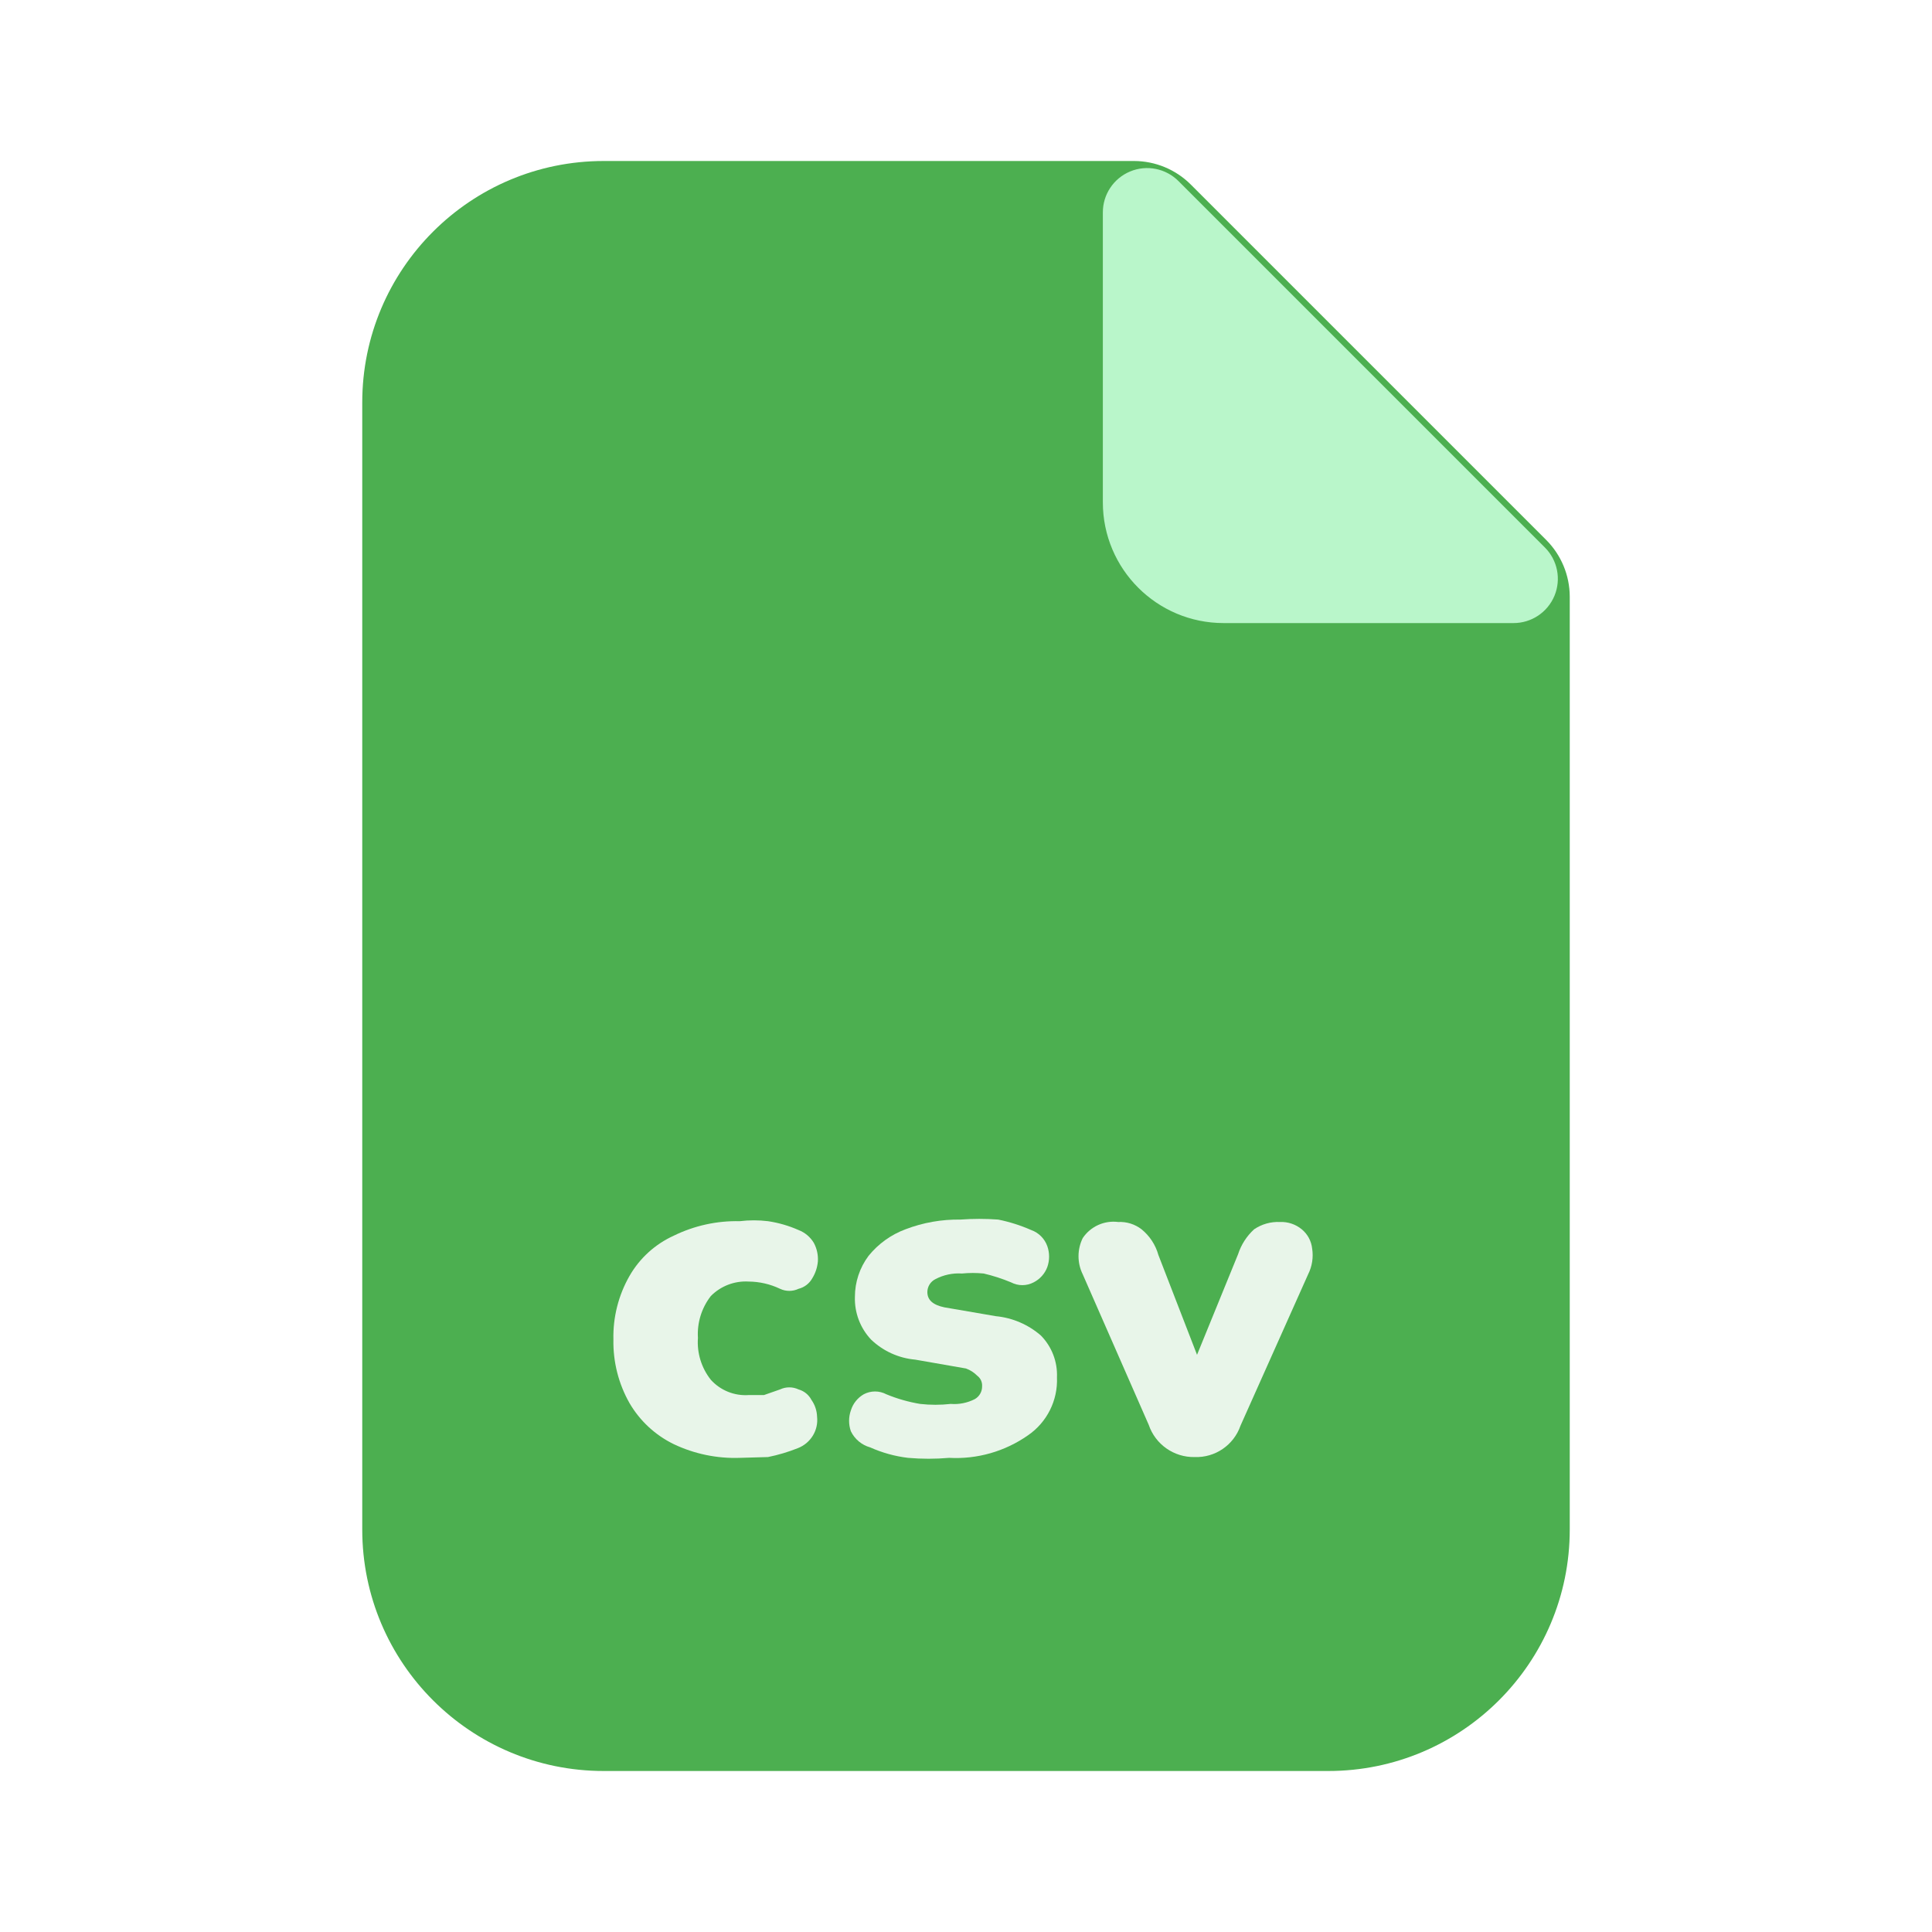
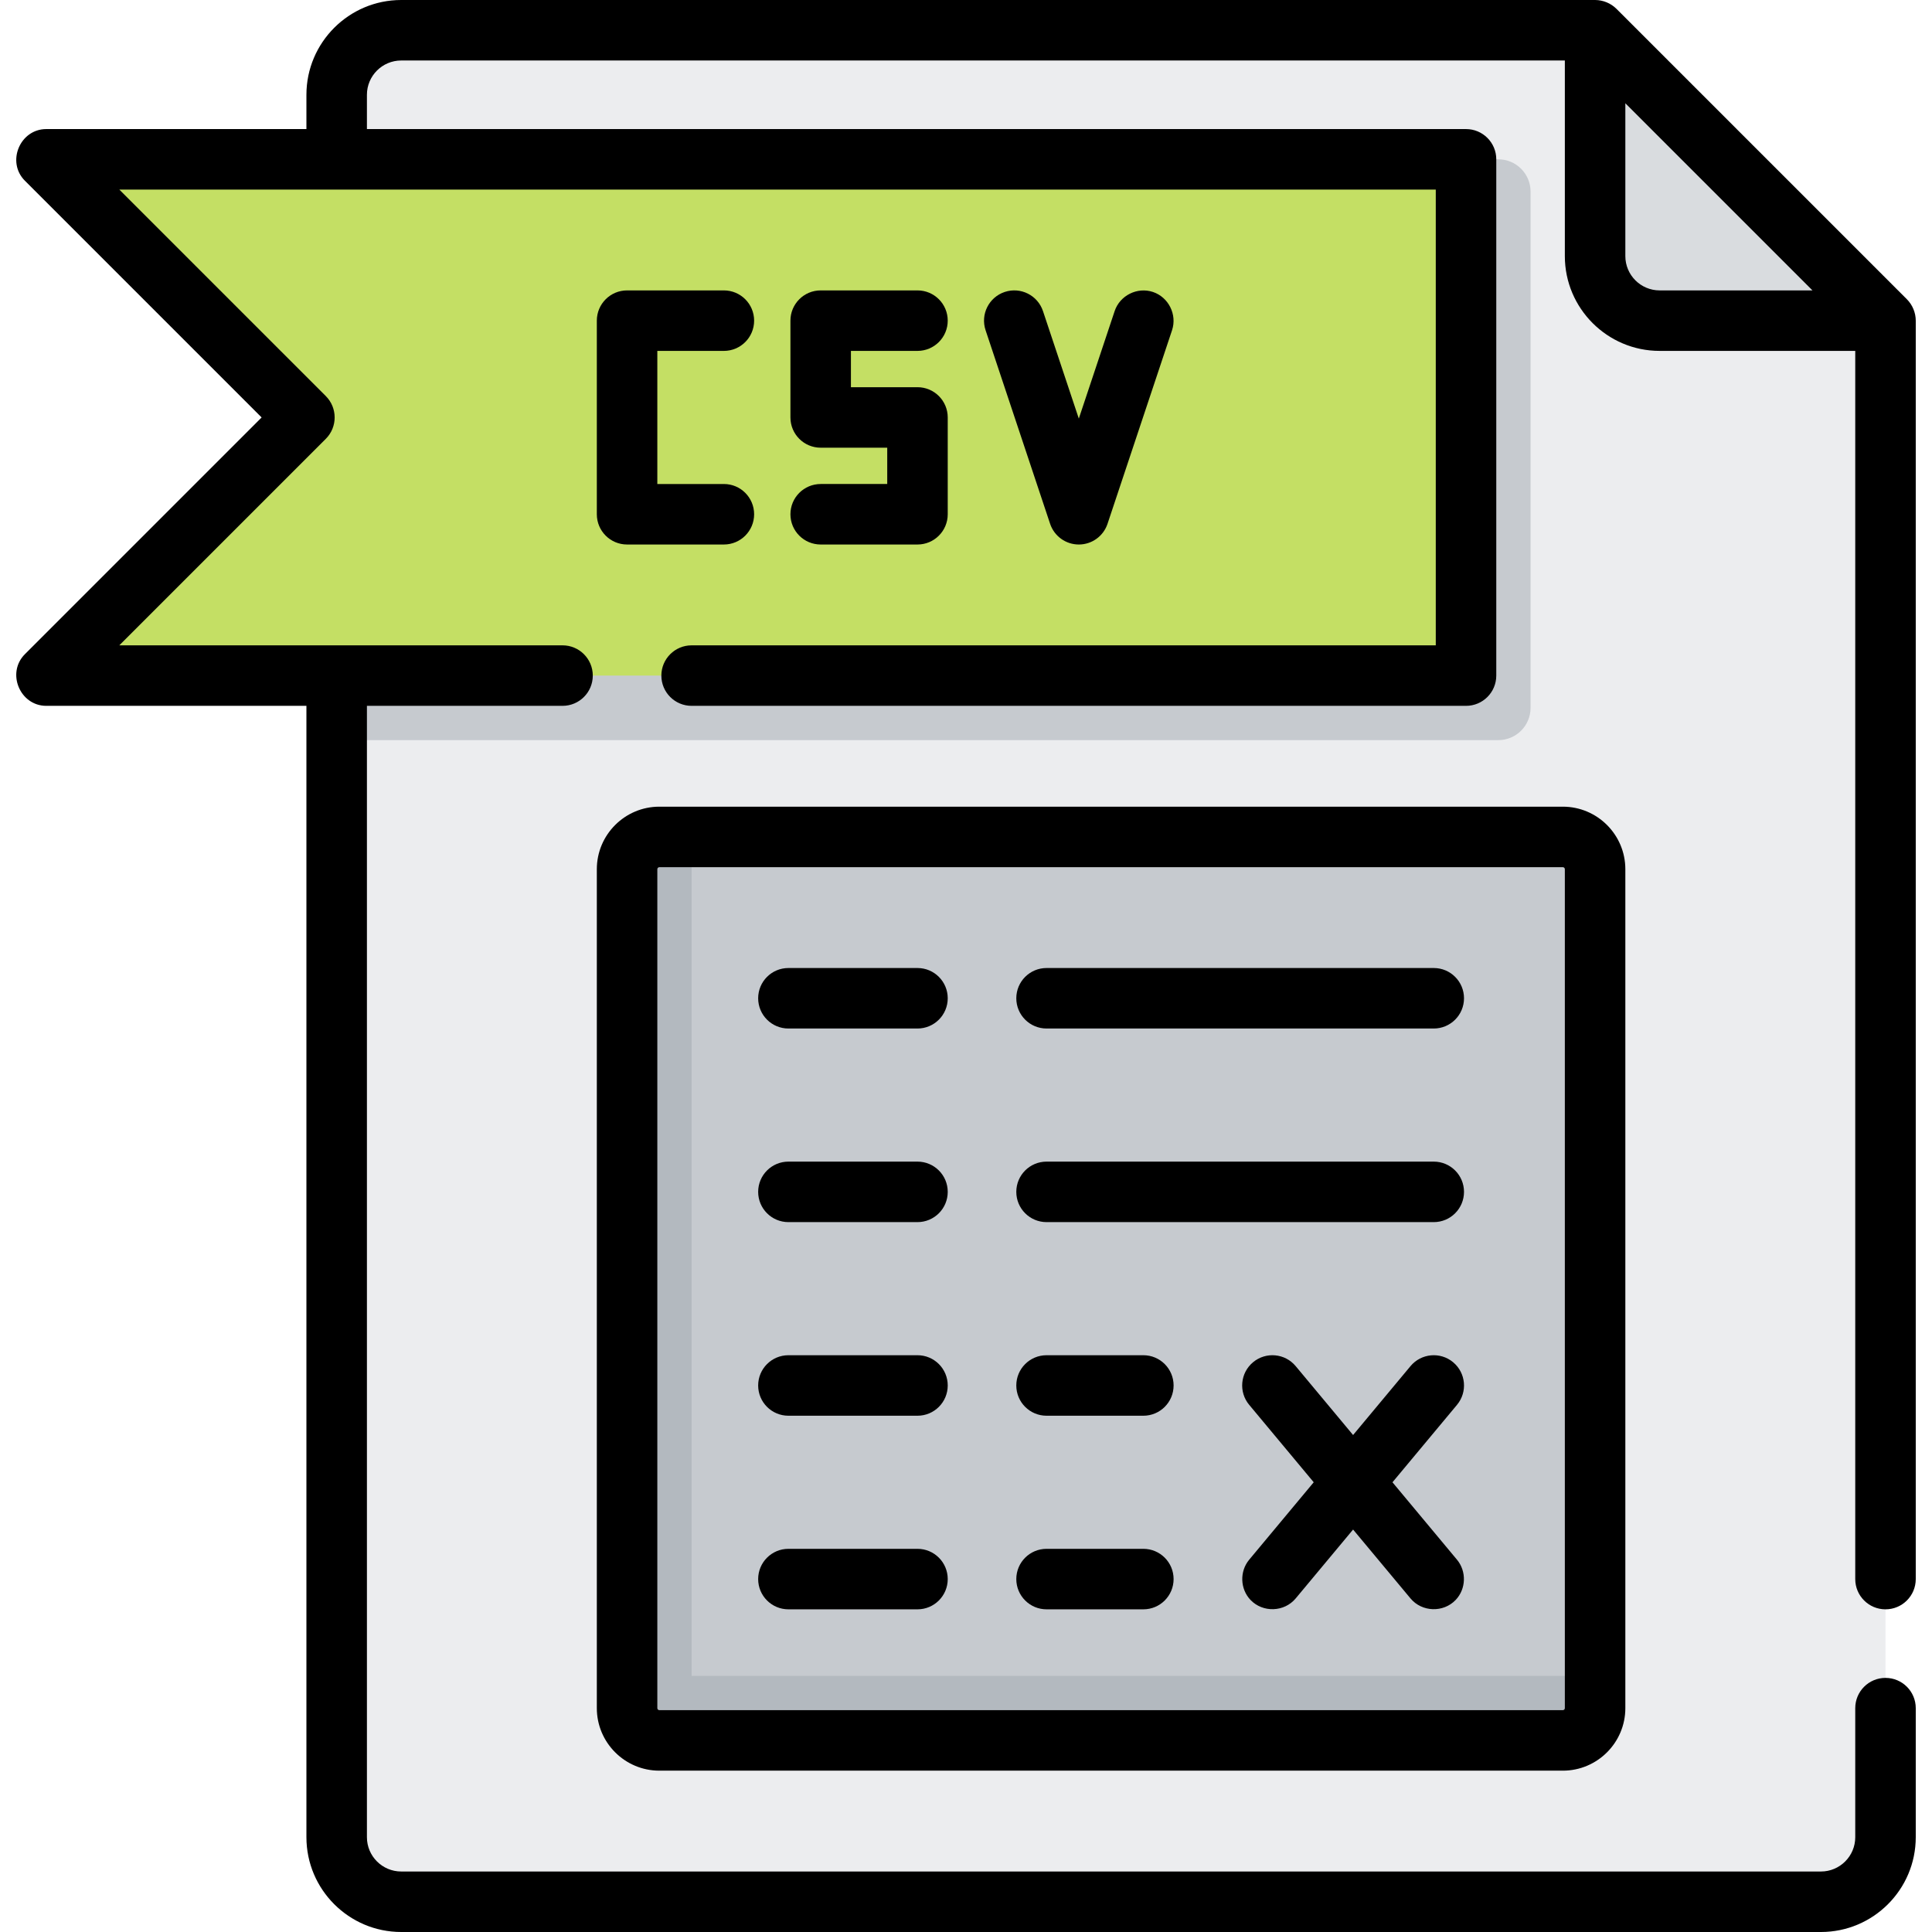
- <svg xmlns="http://www.w3.org/2000/svg" data-name="Layer 1" id="Layer_1" viewBox="0 0 24 24">
-   <defs>
-     <style>.cls-1{fill:#4caf50;}.cls-2{fill:#b9f6ca;}.cls-3{fill:#e8f5e9;}</style>
-   </defs>
-   <path class="cls-1" d="M16.5,22h-9a3,3,0,0,1-3-3V5a3,3,0,0,1,3-3h6.59a1,1,0,0,1,.7.29l4.42,4.42a1,1,0,0,1,.29.7V19A3,3,0,0,1,16.5,22Z" />
-   <path class="cls-2" d="M18.8,7.74H15.2a1.5,1.5,0,0,1-1.5-1.5V2.64a.55.55,0,0,1,.94-.39L19.19,6.8A.55.55,0,0,1,18.8,7.74Z" />
-   <path class="cls-3" d="M9.19,18.11a1.77,1.77,0,0,1-.82-.17,1.29,1.29,0,0,1-.55-.51,1.54,1.54,0,0,1-.2-.79,1.52,1.52,0,0,1,.2-.79,1.21,1.21,0,0,1,.55-.5,1.77,1.77,0,0,1,.82-.18,1.45,1.45,0,0,1,.35,0,1.47,1.47,0,0,1,.38.11.38.38,0,0,1,.19.16.43.43,0,0,1,.05.23.48.48,0,0,1-.07.21.27.27,0,0,1-.17.13.27.27,0,0,1-.23,0,.92.92,0,0,0-.39-.09.61.61,0,0,0-.47.18.77.77,0,0,0-.16.52.75.75,0,0,0,.16.52.58.58,0,0,0,.47.19l.19,0,.2-.07a.27.27,0,0,1,.23,0,.26.26,0,0,1,.16.13.38.38,0,0,1,.07.21.37.37,0,0,1-.05.23.38.38,0,0,1-.19.16,2.15,2.15,0,0,1-.37.11Z" />
-   <path class="cls-3" d="M11.79,18.11a2.92,2.92,0,0,1-.51,0,1.62,1.62,0,0,1-.47-.13.38.38,0,0,1-.24-.2.39.39,0,0,1,0-.26.35.35,0,0,1,.16-.2.3.3,0,0,1,.28,0,1.93,1.93,0,0,0,.42.12,1.69,1.69,0,0,0,.38,0,.56.56,0,0,0,.3-.06.18.18,0,0,0,.09-.16.15.15,0,0,0-.06-.13A.38.38,0,0,0,12,17l-.63-.11a.91.91,0,0,1-.55-.25.74.74,0,0,1-.2-.53.85.85,0,0,1,.17-.51,1.07,1.07,0,0,1,.46-.33,1.83,1.83,0,0,1,.68-.12,3.17,3.17,0,0,1,.47,0,2,2,0,0,1,.41.13.33.33,0,0,1,.2.2.39.39,0,0,1,0,.26.35.35,0,0,1-.17.19.3.3,0,0,1-.28,0,2.19,2.19,0,0,0-.34-.11,1.36,1.36,0,0,0-.27,0,.62.62,0,0,0-.33.07.18.18,0,0,0-.1.16c0,.1.07.16.21.19l.64.11a1,1,0,0,1,.56.24.7.7,0,0,1,.2.52.83.83,0,0,1-.36.72A1.56,1.56,0,0,1,11.79,18.11Z" />
-   <path class="cls-3" d="M14.84,18.1a.59.59,0,0,1-.57-.4l-.82-1.87a.51.51,0,0,1,0-.45.46.46,0,0,1,.44-.2.44.44,0,0,1,.29.09.63.63,0,0,1,.21.32l.48,1.24.51-1.25a.72.72,0,0,1,.2-.31.53.53,0,0,1,.32-.09.4.4,0,0,1,.27.09.36.36,0,0,1,.13.24.53.53,0,0,1-.05.32l-.84,1.88A.58.58,0,0,1,14.84,18.1Z" />
+ <svg xmlns="http://www.w3.org/2000/svg" version="1.1" id="Layer_1" x="0px" y="0px" viewBox="0 0 512 512" style="enable-background:new 0 0 512 512;" xml:space="preserve">
+   <path style="fill:#ECEDEF;" d="M106.324,8.017c-9.446,0-17.102,7.656-17.102,17.102v461.762c0,9.446,7.656,17.102,17.102,17.102  h376.251c9.446,0,17.102-7.656,17.102-17.102V84.977l-76.96-76.96H106.324z" />
+   <path style="fill:#D9DCDF;" d="M439.818,84.977h59.858l-76.96-76.96v59.858C422.715,77.319,430.373,84.977,439.818,84.977z" />
+   <path style="fill:#C6CACF;" d="M397.063,196.142H89.222V42.221h307.841c4.722,0,8.551,3.829,8.551,8.551v136.818  C405.614,192.313,401.785,196.142,397.063,196.142z" />
+   <polygon style="fill:#C4DF64;" points="388.512,179.04 12.261,179.04 80.67,110.63 12.261,42.221 388.512,42.221 " />
+   <path style="fill:#C6CACF;" d="M414.165,461.228H174.733c-4.722,0-8.551-3.829-8.551-8.551v-222.33c0-4.722,3.829-8.551,8.551-8.551  h239.432c4.722,0,8.551,3.829,8.551,8.551v222.33C422.716,457.399,418.888,461.228,414.165,461.228z" />
+   <path style="fill:#B3B9BF;" d="M183.284,444.125v-222.33h-8.551c-4.722,0-8.551,3.829-8.551,8.551v222.33  c0,4.722,3.829,8.551,8.551,8.551h239.432c4.722,0,8.551-3.829,8.551-8.551v-8.551H183.284z" />
+   <path d="M499.677,426.489c4.428,0,8.017-3.589,8.017-8.017V84.977c0-2.1-0.862-4.183-2.347-5.668l-76.96-76.96  C426.899,0.863,424.818,0,422.716,0H106.324C92.473,0,81.205,11.268,81.205,25.119v9.086H12.261c-6.987,0-10.615,8.738-5.669,13.685  l62.741,62.741L6.592,173.371c-4.946,4.947-1.319,13.685,5.669,13.685h68.944v299.825c0,13.851,11.268,25.119,25.119,25.119h376.251  c13.851,0,25.119-11.268,25.119-25.119v-34.205c0-4.427-3.588-8.017-8.017-8.017s-8.017,3.589-8.017,8.017v34.205  c0,5.01-4.076,9.086-9.086,9.086H106.324c-5.01,0-9.086-4.076-9.086-9.086V187.056h51.841c4.428,0,8.017-3.589,8.017-8.017  s-3.588-8.017-8.017-8.017H31.615l54.724-54.724c3.131-3.131,3.131-8.207,0-11.337L31.615,50.238h348.88v120.785H183.284  c-4.428,0-8.017,3.589-8.017,8.017s3.588,8.017,8.017,8.017h205.228c4.428,0,8.017-3.589,8.017-8.017V42.221  c0-4.427-3.588-8.017-8.017-8.017H97.238v-9.086c0-5.01,4.076-9.086,9.086-9.086H414.7v51.841c0,13.851,11.268,25.119,25.119,25.119  h51.841v325.478C491.66,422.9,495.248,426.489,499.677,426.489z M439.819,76.96c-5.01,0-9.086-4.076-9.086-9.086V27.37l49.589,49.59  H439.819z" />
+   <path d="M191.835,92.994c4.428,0,8.017-3.589,8.017-8.017c0-4.427-3.588-8.017-8.017-8.017h-25.653  c-4.428,0-8.017,3.589-8.017,8.017v51.307c0,4.427,3.588,8.017,8.017,8.017h25.653c4.428,0,8.017-3.589,8.017-8.017  c0-4.427-3.588-8.017-8.017-8.017h-17.637V92.994H191.835z" />
+   <path d="M217.489,128.267c-4.428,0-8.017,3.589-8.017,8.017c0,4.427,3.588,8.017,8.017,8.017h25.653  c4.428,0,8.017-3.589,8.017-8.017V110.63c0-4.427-3.588-8.017-8.017-8.017h-17.637v-9.62h17.637c4.428,0,8.017-3.589,8.017-8.017  c0-4.427-3.588-8.017-8.017-8.017h-25.653c-4.428,0-8.017,3.589-8.017,8.017v25.653c0,4.427,3.588,8.017,8.017,8.017h17.637v9.62  H217.489z" />
+   <path d="M285.898,144.301c3.451,0,6.515-2.208,7.605-5.481l17.102-51.307c1.381-4.144-0.926-8.759-5.07-10.141  c-4.145-1.382-8.76,0.925-10.141,5.071l-9.497,28.49l-9.497-28.49c-1.401-4.201-5.939-6.472-10.141-5.071  c-4.201,1.4-6.47,5.94-5.07,10.141l17.102,51.307C279.383,142.092,282.447,144.301,285.898,144.301z" />
+   <path d="M158.165,452.676c0,9.136,7.432,16.568,16.568,16.568h239.432c9.136,0,16.568-7.432,16.568-16.568v-222.33  c0-9.136-7.432-16.568-16.568-16.568H174.733c-9.136,0-16.568,7.432-16.568,16.568L158.165,452.676L158.165,452.676z   M174.199,230.347c0-0.295,0.241-0.534,0.534-0.534h239.432c0.294,0,0.534,0.239,0.534,0.534v222.33  c0,0.295-0.241,0.534-0.534,0.534H174.733c-0.294,0-0.534-0.239-0.534-0.534L174.199,230.347L174.199,230.347z" />
+   <path d="M208.938,272.568h34.205c4.428,0,8.017-3.589,8.017-8.017c0-4.427-3.588-8.017-8.017-8.017h-34.205  c-4.428,0-8.017,3.589-8.017,8.017C200.921,268.979,204.509,272.568,208.938,272.568z" />
+   <path d="M277.347,272.568h102.614c4.428,0,8.017-3.589,8.017-8.017c0-4.427-3.588-8.017-8.017-8.017H277.347  c-4.428,0-8.017,3.589-8.017,8.017C269.33,268.979,272.918,272.568,277.347,272.568z" />
+   <path d="M208.938,323.875h34.205c4.428,0,8.017-3.589,8.017-8.017c0-4.427-3.588-8.017-8.017-8.017h-34.205  c-4.428,0-8.017,3.589-8.017,8.017C200.921,320.285,204.509,323.875,208.938,323.875z" />
+   <path d="M277.347,323.875h102.614c4.428,0,8.017-3.589,8.017-8.017c0-4.427-3.588-8.017-8.017-8.017H277.347  c-4.428,0-8.017,3.589-8.017,8.017C269.33,320.285,272.918,323.875,277.347,323.875z" />
+   <path d="M208.938,375.182h34.205c4.428,0,8.017-3.589,8.017-8.017c0-4.427-3.588-8.017-8.017-8.017h-34.205  c-4.428,0-8.017,3.589-8.017,8.017C200.921,371.592,204.509,375.182,208.938,375.182z" />
+   <path d="M277.347,375.182H303c4.428,0,8.017-3.589,8.017-8.017c0-4.427-3.588-8.017-8.017-8.017h-25.653  c-4.428,0-8.017,3.589-8.017,8.017C269.33,371.592,272.918,375.182,277.347,375.182z" />
+   <path d="M208.938,426.489h34.205c4.428,0,8.017-3.589,8.017-8.017c0-4.427-3.588-8.017-8.017-8.017h-34.205  c-4.428,0-8.017,3.589-8.017,8.017C200.921,422.899,204.509,426.489,208.938,426.489z" />
+   <path d="M277.347,426.489H303c4.428,0,8.017-3.589,8.017-8.017c0-4.427-3.588-8.017-8.017-8.017h-25.653  c-4.428,0-8.017,3.589-8.017,8.017C269.33,422.899,272.918,426.489,277.347,426.489z" />
+   <path d="M385.093,361.006c-3.4-2.833-8.455-2.374-11.291,1.026l-15.219,18.263l-15.219-18.263c-2.835-3.402-7.89-3.861-11.291-1.026  c-3.401,2.835-3.86,7.89-1.026,11.291l17.101,20.522l-17.101,20.522c-2.573,3.087-2.422,7.759,0.357,10.666  c3.263,3.413,8.937,3.225,11.96-0.402l15.219-18.263l15.219,18.263c3.023,3.628,8.697,3.815,11.96,0.402  c2.78-2.907,2.93-7.578,0.357-10.666l-17.101-20.522l17.101-20.522C388.953,368.895,388.494,363.841,385.093,361.006z" />
+   <g>
+ </g>
+   <g>
+ </g>
+   <g>
+ </g>
+   <g>
+ </g>
+   <g>
+ </g>
+   <g>
+ </g>
+   <g>
+ </g>
+   <g>
+ </g>
+   <g>
+ </g>
+   <g>
+ </g>
+   <g>
+ </g>
+   <g>
+ </g>
+   <g>
+ </g>
+   <g>
+ </g>
+   <g>
+ </g>
</svg>
